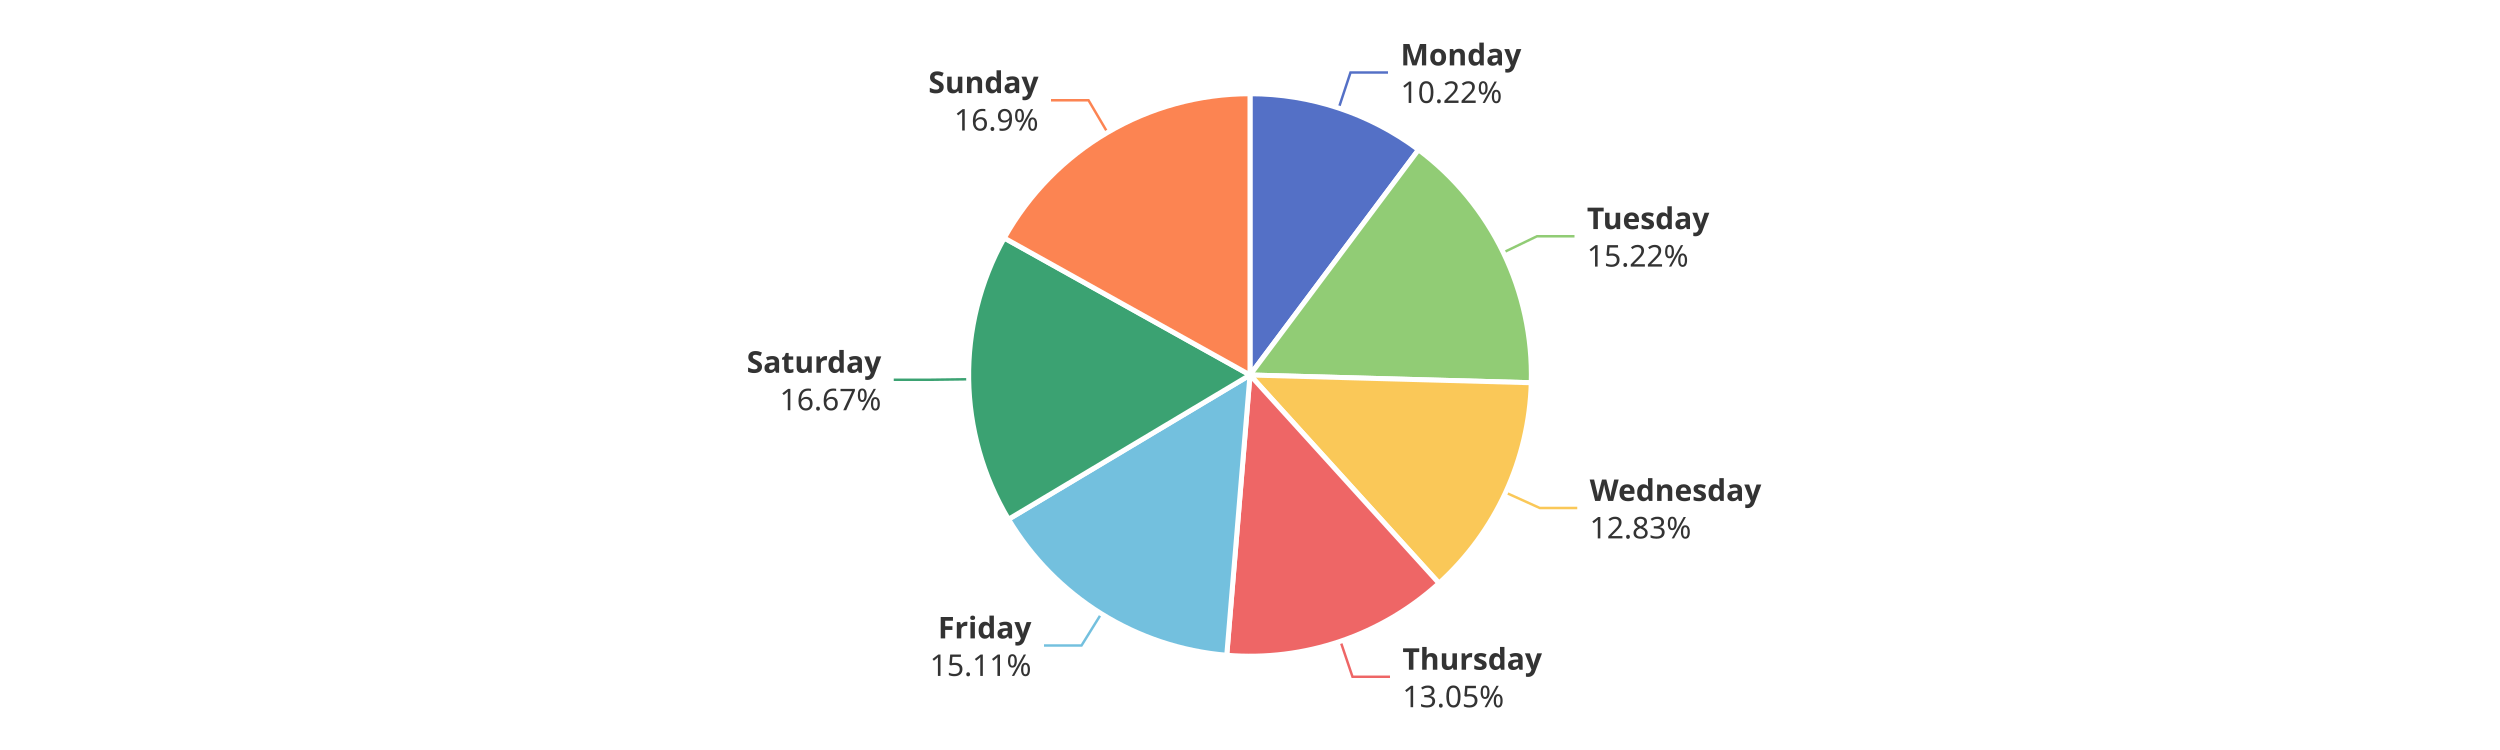
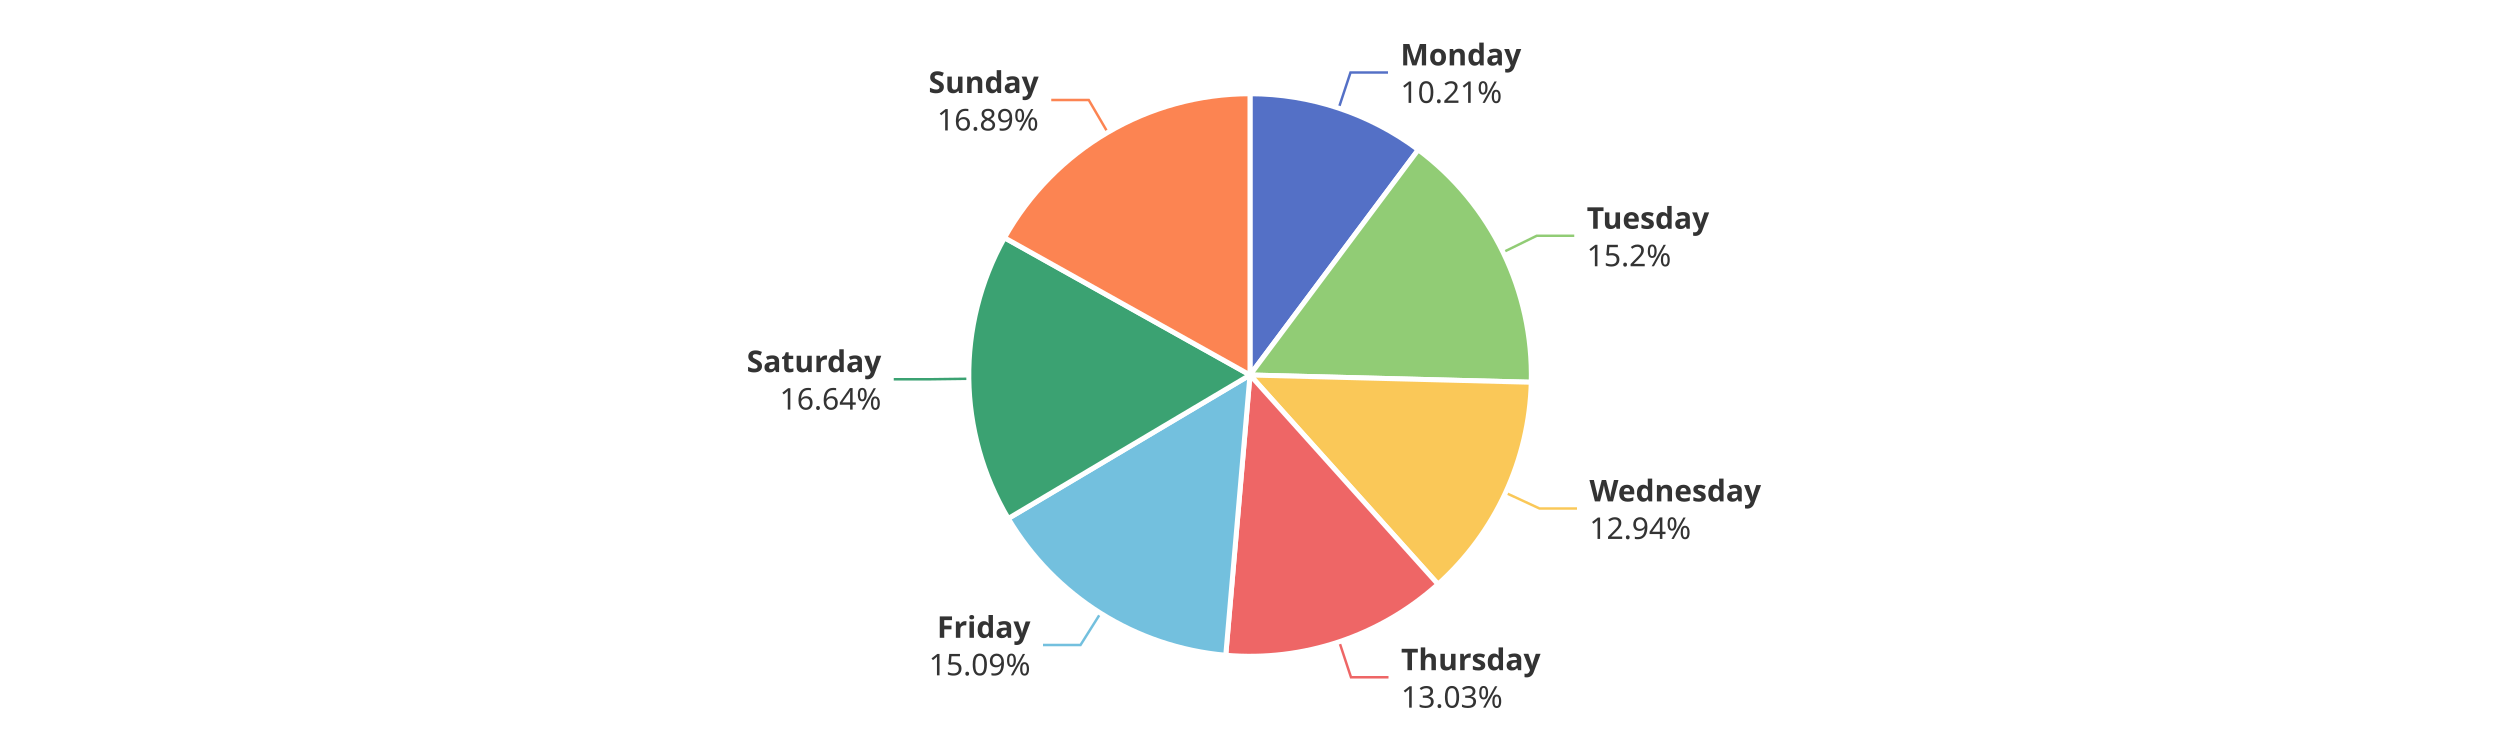
<svg xmlns="http://www.w3.org/2000/svg" width="1000" height="300" version="1.1" baseProfile="full" viewBox="0 0 1000 300">
  <rect width="1000" height="300" x="0" y="0" id="0" fill="#ffffff" />
  <polyline points="535.5 43.2 540.2 29 555.2 29" fill="none" stroke="#5470c6" />
-   <polyline points="601.3 101 614.8 94.5 629.8 94.5" fill="none" stroke="#91cc75" />
-   <polyline points="602.2 197 615.9 203.2 630.9 203.2" fill="none" stroke="#fac858" />
-   <polyline points="536.2 256.5 541 270.7 556 270.7" fill="none" stroke="#ee6666" />
-   <polyline points="440.5 245.5 432.6 258.2 417.6 258.2" fill="none" stroke="#73c0de" />
-   <polyline points="387.5 151.7 372.5 151.9 357.5 151.9" fill="none" stroke="#3ba272" />
-   <polyline points="443 53 435.4 40.1 420.4 40.1" fill="none" stroke="#fc8452" />
-   <path d="M500 37.5A112.5 112.5 0 0 1 567.4 59.9L500 150Z" fill="#5470c6" stroke="#fff" stroke-width="2" stroke-linejoin="round" />
-   <path d="M567.4 59.9A112.5 112.5 0 0 1 612.5 153.1L500 150Z" fill="#91cc75" stroke="#fff" stroke-width="2" stroke-linejoin="round" />
-   <path d="M612.5 153.1A112.5 112.5 0 0 1 575.6 233.3L500 150Z" fill="#fac858" stroke="#fff" stroke-width="2" stroke-linejoin="round" />
-   <path d="M575.6 233.3A112.5 112.5 0 0 1 490.7 262.1L500 150Z" fill="#ee6666" stroke="#fff" stroke-width="2" stroke-linejoin="round" />
-   <path d="M490.7 262.1A112.5 112.5 0 0 1 403.4 207.7L500 150Z" fill="#73c0de" stroke="#fff" stroke-width="2" stroke-linejoin="round" />
-   <path d="M403.4 207.7A112.5 112.5 0 0 1 401.7 95.2L500 150Z" fill="#3ba272" stroke="#fff" stroke-width="2" stroke-linejoin="round" />
-   <path d="M401.7 95.2A112.5 112.5 0 0 1 500 37.5L500 150Z" fill="#fc8452" stroke="#fff" stroke-width="2" stroke-linejoin="round" />
-   <path d="M0 -15l42.8 0l0 30l-42.8 0Z" transform="translate(560.2329 29.0142)" fill="none" />
-   <text dominant-baseline="central" text-anchor="start" style="font-size:12px;font-family:sans-serif;font-weight:bold;" y="-7.5" transform="translate(560.2329 29.0142)" fill="#333" stroke="rgb(255,255,255)" stroke-width="2" paint-order="stroke" stroke-miterlimit="2">Monday</text>
-   <text dominant-baseline="central" text-anchor="start" style="font-size:12px;font-family:sans-serif;" y="7.5" transform="translate(560.2329 29.0142)" fill="#333" stroke="rgb(255,255,255)" stroke-width="2" paint-order="stroke" stroke-miterlimit="2">10.22%</text>
-   <path d="M0 -15l46.2 0l0 30l-46.2 0Z" transform="translate(634.7728 94.4711)" fill="none" />
-   <text dominant-baseline="central" text-anchor="start" style="font-size:12px;font-family:sans-serif;font-weight:bold;" y="-7.5" transform="translate(634.7728 94.4711)" fill="#333" stroke="rgb(255,255,255)" stroke-width="2" paint-order="stroke" stroke-miterlimit="2">Tuesday</text>
-   <text dominant-baseline="central" text-anchor="start" style="font-size:12px;font-family:sans-serif;" y="7.5" transform="translate(634.7728 94.4711)" fill="#333" stroke="rgb(255,255,255)" stroke-width="2" paint-order="stroke" stroke-miterlimit="2">15.22%</text>
-   <path d="M0 -15l63.6 0l0 30l-63.6 0Z" transform="translate(635.8659 203.2104)" fill="none" />
-   <text dominant-baseline="central" text-anchor="start" style="font-size:12px;font-family:sans-serif;font-weight:bold;" y="-7.5" transform="translate(635.8659 203.2104)" fill="#333" stroke="rgb(255,255,255)" stroke-width="2" paint-order="stroke" stroke-miterlimit="2">Wednesday</text>
-   <text dominant-baseline="central" text-anchor="start" style="font-size:12px;font-family:sans-serif;" y="7.5" transform="translate(635.8659 203.2104)" fill="#333" stroke="rgb(255,255,255)" stroke-width="2" paint-order="stroke" stroke-miterlimit="2">12.83%</text>
-   <path d="M0 -15l50.2 0l0 30l-50.2 0Z" transform="translate(560.9922 270.7306)" fill="none" />
-   <text dominant-baseline="central" text-anchor="start" style="font-size:12px;font-family:sans-serif;font-weight:bold;" y="-7.5" transform="translate(560.9922 270.7306)" fill="#333" stroke="rgb(255,255,255)" stroke-width="2" paint-order="stroke" stroke-miterlimit="2">Thursday</text>
-   <text dominant-baseline="central" text-anchor="start" style="font-size:12px;font-family:sans-serif;" y="7.5" transform="translate(560.9922 270.7306)" fill="#333" stroke="rgb(255,255,255)" stroke-width="2" paint-order="stroke" stroke-miterlimit="2">13.05%</text>
-   <path d="M-40.9 -15l40.9 0l0 30l-40.9 0Z" transform="translate(412.5697 258.21)" fill="none" />
-   <text dominant-baseline="central" text-anchor="end" style="font-size:12px;font-family:sans-serif;font-weight:bold;" y="-7.5" transform="translate(412.5697 258.21)" fill="#333" stroke="rgb(255,255,255)" stroke-width="2" paint-order="stroke" stroke-miterlimit="2">Friday</text>
-   <text dominant-baseline="central" text-anchor="end" style="font-size:12px;font-family:sans-serif;" y="7.5" transform="translate(412.5697 258.21)" fill="#333" stroke="rgb(255,255,255)" stroke-width="2" paint-order="stroke" stroke-miterlimit="2">15.11%</text>
-   <path d="M-48.2 -15l48.2 0l0 30l-48.2 0Z" transform="translate(352.5148 151.9424)" fill="none" />
-   <text dominant-baseline="central" text-anchor="end" style="font-size:12px;font-family:sans-serif;font-weight:bold;" y="-7.5" transform="translate(352.5148 151.9424)" fill="#333" stroke="rgb(255,255,255)" stroke-width="2" paint-order="stroke" stroke-miterlimit="2">Saturday</text>
-   <text dominant-baseline="central" text-anchor="end" style="font-size:12px;font-family:sans-serif;" y="7.5" transform="translate(352.5148 151.9424)" fill="#333" stroke="rgb(255,255,255)" stroke-width="2" paint-order="stroke" stroke-miterlimit="2">16.67%</text>
-   <path d="M-40.9 -15l40.9 0l0 30l-40.9 0Z" transform="translate(415.4136 40.0689)" fill="none" />
-   <text dominant-baseline="central" text-anchor="end" style="font-size:12px;font-family:sans-serif;font-weight:bold;" y="-7.5" transform="translate(415.4136 40.0689)" fill="#333" stroke="rgb(255,255,255)" stroke-width="2" paint-order="stroke" stroke-miterlimit="2">Sunday</text>
-   <text dominant-baseline="central" text-anchor="end" style="font-size:12px;font-family:sans-serif;" y="7.5" transform="translate(415.4136 40.0689)" fill="#333" stroke="rgb(255,255,255)" stroke-width="2" paint-order="stroke" stroke-miterlimit="2">16.9%</text>
+   <polyline points="601.2 100.9 614.7 94.3 629.7 94.3" fill="none" stroke="#91cc75" />
+   <polyline points="602.2 197.1 615.8 203.4 630.8 203.4" fill="none" stroke="#fac858" />
+   <polyline points="535.7 256.7 540.4 270.9 555.4 270.9" fill="none" stroke="#ee6666" />
+   <polyline points="440.2 245.3 432.2 258 417.2 258" fill="none" stroke="#73c0de" />
+   <polyline points="387.5 151.5 372.5 151.7 357.5 151.7" fill="none" stroke="#3ba272" />
+   <polyline points="443.1 53 435.5 40 420.5 40" fill="none" stroke="#fc8452" />
+   <path d="M500 37.5A112.5 112.5 0 0 1 567.3 59.9L500 150Z" fill="#5470c6" stroke="#fff" stroke-width="2" stroke-linejoin="round" />
+   <path d="M567.3 59.9A112.5 112.5 0 0 1 612.5 152.9L500 150Z" fill="#91cc75" stroke="#fff" stroke-width="2" stroke-linejoin="round" />
+   <path d="M612.5 152.9A112.5 112.5 0 0 1 575.2 233.7L500 150Z" fill="#fac858" stroke="#fff" stroke-width="2" stroke-linejoin="round" />
+   <path d="M575.2 233.7A112.5 112.5 0 0 1 490.3 262.1L500 150Z" fill="#ee6666" stroke="#fff" stroke-width="2" stroke-linejoin="round" />
+   <path d="M490.3 262.1A112.5 112.5 0 0 1 403.3 207.4L500 150Z" fill="#73c0de" stroke="#fff" stroke-width="2" stroke-linejoin="round" />
+   <path d="M403.3 207.4A112.5 112.5 0 0 1 401.8 95.1L500 150Z" fill="#3ba272" stroke="#fff" stroke-width="2" stroke-linejoin="round" />
+   <path d="M401.8 95.1A112.5 112.5 0 0 1 500 37.5L500 150Z" fill="#fc8452" stroke="#fff" stroke-width="2" stroke-linejoin="round" />
+   <path d="M0 -15l42.8 0l0 30l-42.8 0Z" transform="translate(560.1988 29.0029)" fill="none" />
+   <text dominant-baseline="central" text-anchor="start" style="font-size:12px;font-family:sans-serif;font-weight:bold;" y="-7.5" transform="translate(560.1988 29.0029)" fill="#333" stroke="rgb(255,255,255)" stroke-width="2" paint-order="stroke" stroke-miterlimit="2">Monday</text>
+   <text dominant-baseline="central" text-anchor="start" style="font-size:12px;font-family:sans-serif;" y="7.5" transform="translate(560.1988 29.0029)" fill="#333" stroke="rgb(255,255,255)" stroke-width="2" paint-order="stroke" stroke-miterlimit="2">10.21%</text>
+   <path d="M0 -15l46.2 0l0 30l-46.2 0Z" transform="translate(634.7092 94.3398)" fill="none" />
+   <text dominant-baseline="central" text-anchor="start" style="font-size:12px;font-family:sans-serif;font-weight:bold;" y="-7.5" transform="translate(634.7092 94.3398)" fill="#333" stroke="rgb(255,255,255)" stroke-width="2" paint-order="stroke" stroke-miterlimit="2">Tuesday</text>
+   <text dominant-baseline="central" text-anchor="start" style="font-size:12px;font-family:sans-serif;" y="7.5" transform="translate(634.7092 94.3398)" fill="#333" stroke="rgb(255,255,255)" stroke-width="2" paint-order="stroke" stroke-miterlimit="2">15.2%</text>
+   <path d="M0 -15l63.6 0l0 30l-63.6 0Z" transform="translate(635.7715 203.4155)" fill="none" />
+   <text dominant-baseline="central" text-anchor="start" style="font-size:12px;font-family:sans-serif;font-weight:bold;" y="-7.5" transform="translate(635.7715 203.4155)" fill="#333" stroke="rgb(255,255,255)" stroke-width="2" paint-order="stroke" stroke-miterlimit="2">Wednesday</text>
+   <text dominant-baseline="central" text-anchor="start" style="font-size:12px;font-family:sans-serif;" y="7.5" transform="translate(635.7715 203.4155)" fill="#333" stroke="rgb(255,255,255)" stroke-width="2" paint-order="stroke" stroke-miterlimit="2">12.94%</text>
+   <path d="M0 -15l50.2 0l0 30l-50.2 0Z" transform="translate(560.4268 270.9211)" fill="none" />
+   <text dominant-baseline="central" text-anchor="start" style="font-size:12px;font-family:sans-serif;font-weight:bold;" y="-7.5" transform="translate(560.4268 270.9211)" fill="#333" stroke="rgb(255,255,255)" stroke-width="2" paint-order="stroke" stroke-miterlimit="2">Thursday</text>
+   <text dominant-baseline="central" text-anchor="start" style="font-size:12px;font-family:sans-serif;" y="7.5" transform="translate(560.4268 270.9211)" fill="#333" stroke="rgb(255,255,255)" stroke-width="2" paint-order="stroke" stroke-miterlimit="2">13.03%</text>
+   <path d="M-40.9 -15l40.9 0l0 30l-40.9 0Z" transform="translate(412.1901 257.9726)" fill="none" />
+   <text dominant-baseline="central" text-anchor="end" style="font-size:12px;font-family:sans-serif;font-weight:bold;" y="-7.5" transform="translate(412.1901 257.9726)" fill="#333" stroke="rgb(255,255,255)" stroke-width="2" paint-order="stroke" stroke-miterlimit="2">Friday</text>
+   <text dominant-baseline="central" text-anchor="end" style="font-size:12px;font-family:sans-serif;" y="7.5" transform="translate(412.1901 257.9726)" fill="#333" stroke="rgb(255,255,255)" stroke-width="2" paint-order="stroke" stroke-miterlimit="2">15.09%</text>
+   <path d="M-48.2 -15l48.2 0l0 30l-48.2 0Z" transform="translate(352.5111 151.6823)" fill="none" />
+   <text dominant-baseline="central" text-anchor="end" style="font-size:12px;font-family:sans-serif;font-weight:bold;" y="-7.5" transform="translate(352.5111 151.6823)" fill="#333" stroke="rgb(255,255,255)" stroke-width="2" paint-order="stroke" stroke-miterlimit="2">Saturday</text>
+   <text dominant-baseline="central" text-anchor="end" style="font-size:12px;font-family:sans-serif;" y="7.5" transform="translate(352.5111 151.6823)" fill="#333" stroke="rgb(255,255,255)" stroke-width="2" paint-order="stroke" stroke-miterlimit="2">16.64%</text>
+   <path d="M-40.9 -15l40.9 0l0 30l-40.9 0Z" transform="translate(415.4769 40.0318)" fill="none" />
+   <text dominant-baseline="central" text-anchor="end" style="font-size:12px;font-family:sans-serif;font-weight:bold;" y="-7.5" transform="translate(415.4769 40.0318)" fill="#333" stroke="rgb(255,255,255)" stroke-width="2" paint-order="stroke" stroke-miterlimit="2">Sunday</text>
+   <text dominant-baseline="central" text-anchor="end" style="font-size:12px;font-family:sans-serif;" y="7.5" transform="translate(415.4769 40.0318)" fill="#333" stroke="rgb(255,255,255)" stroke-width="2" paint-order="stroke" stroke-miterlimit="2">16.89%</text>
</svg>
